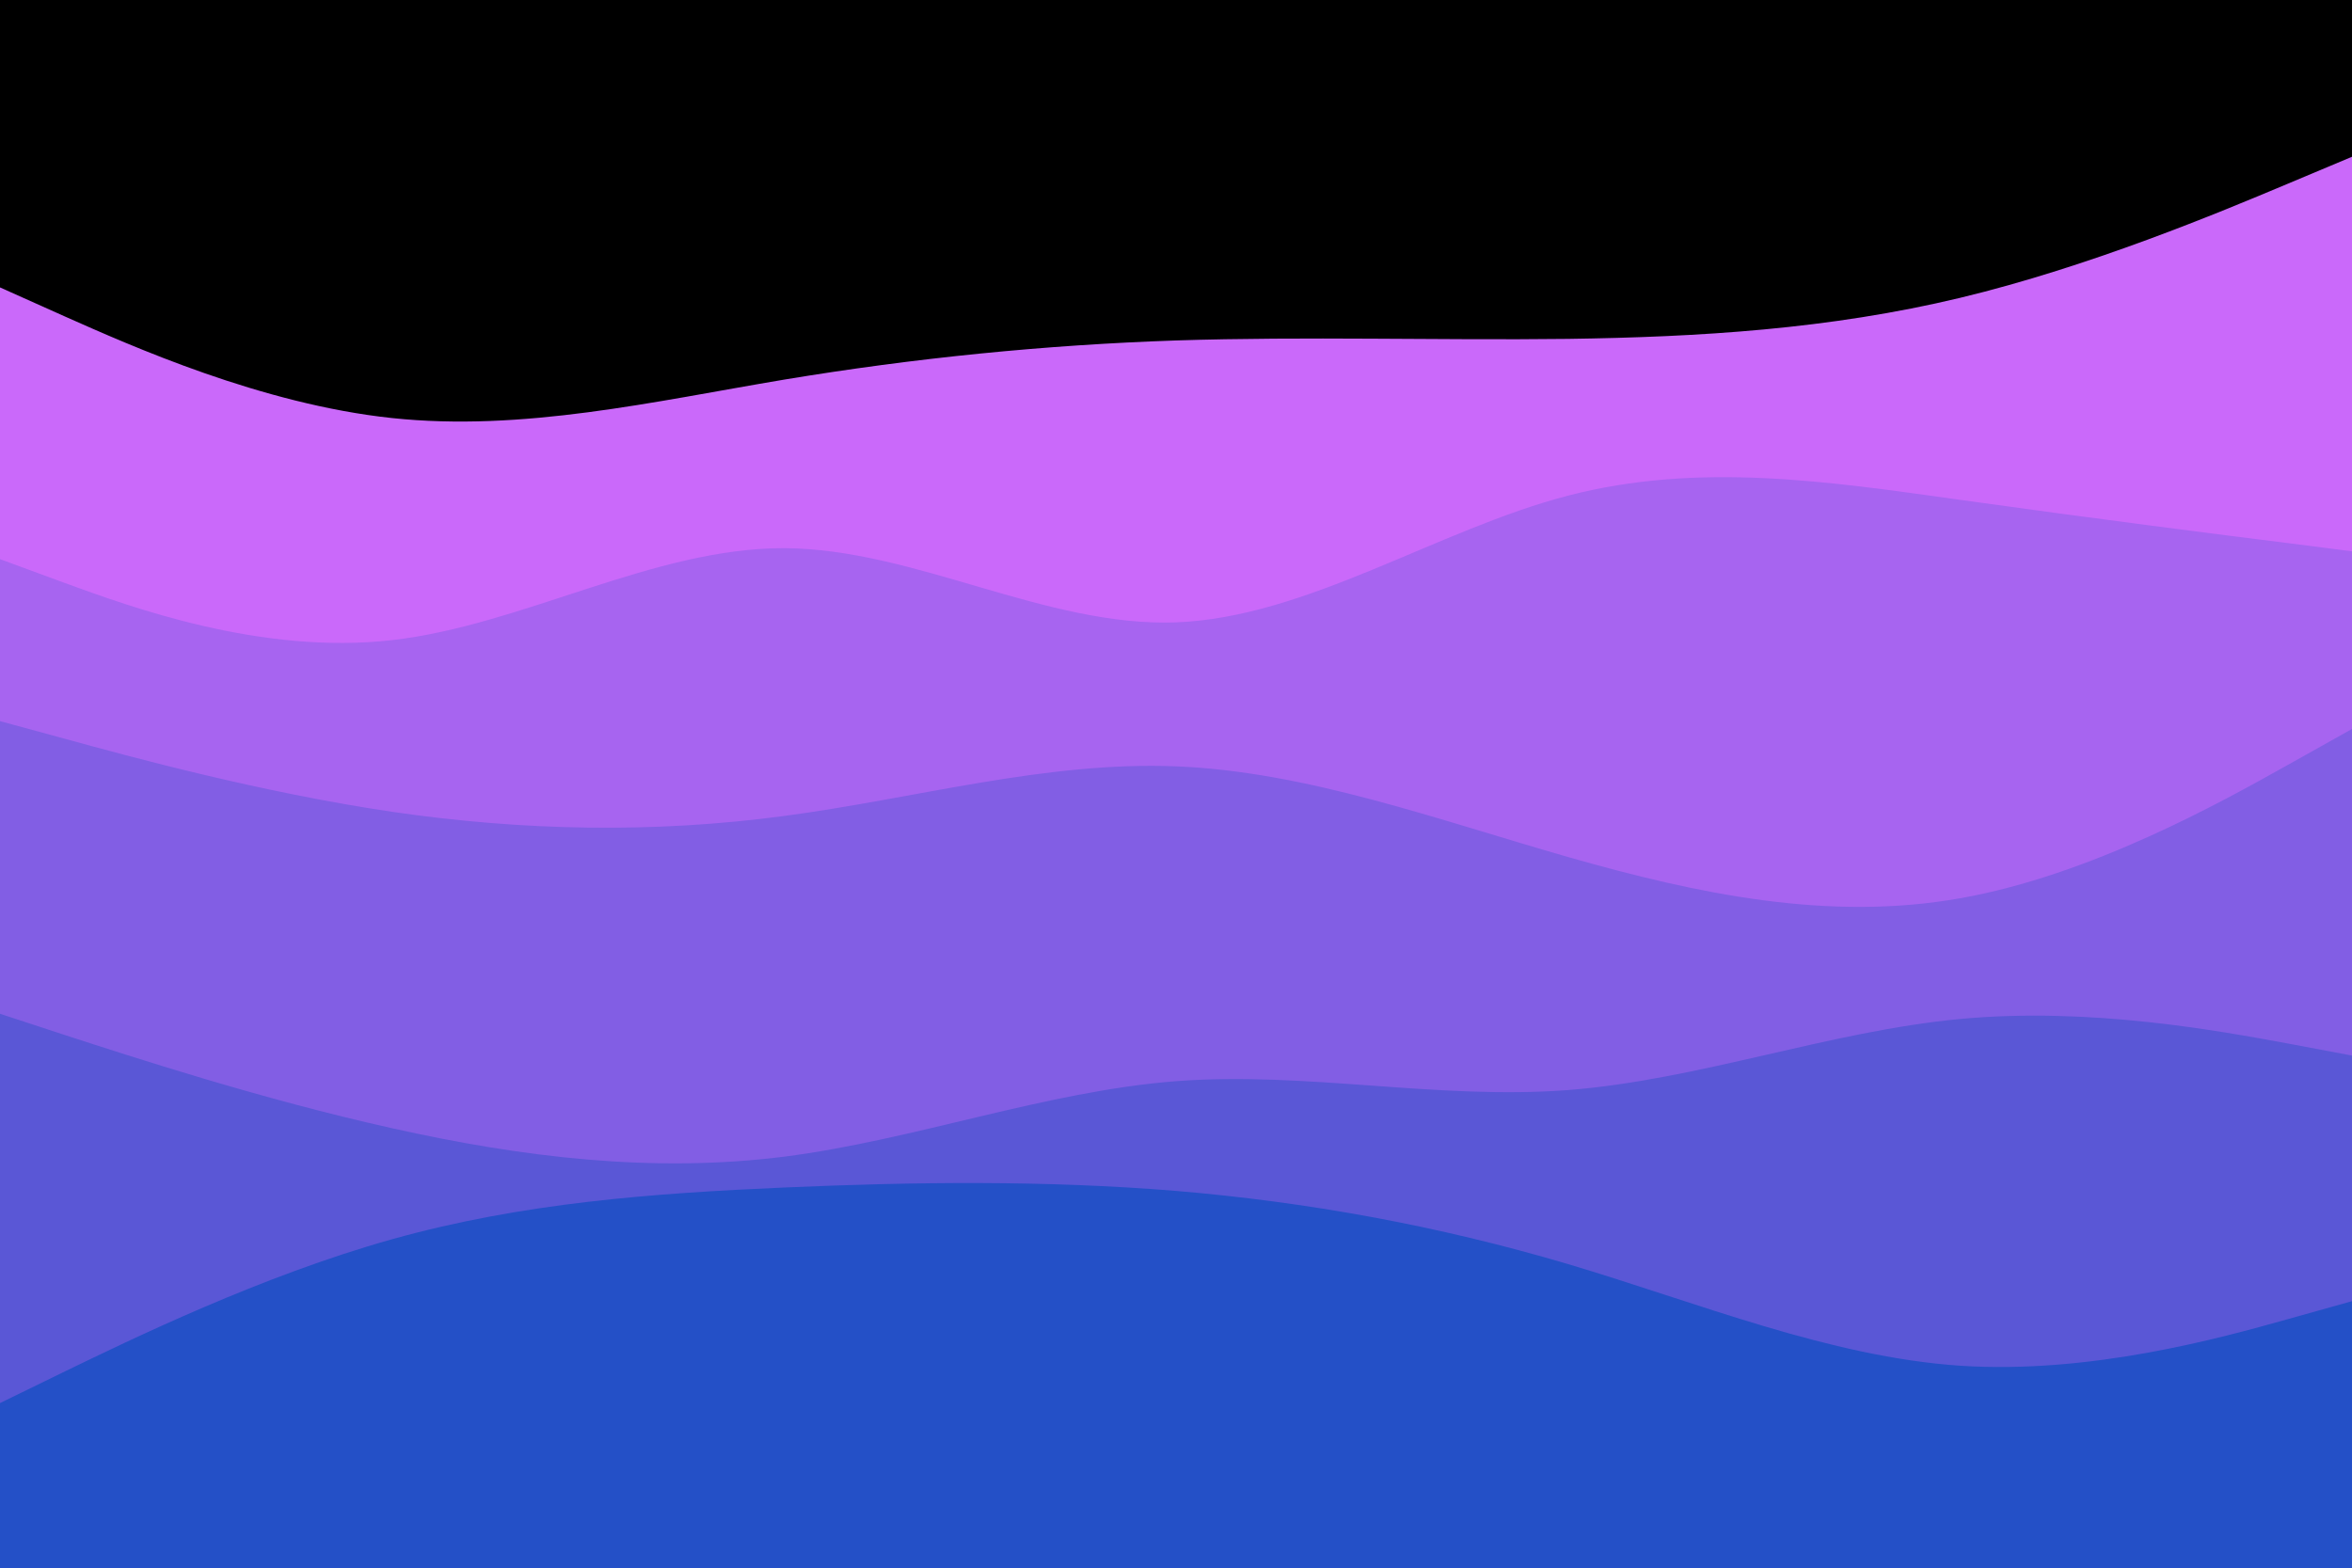
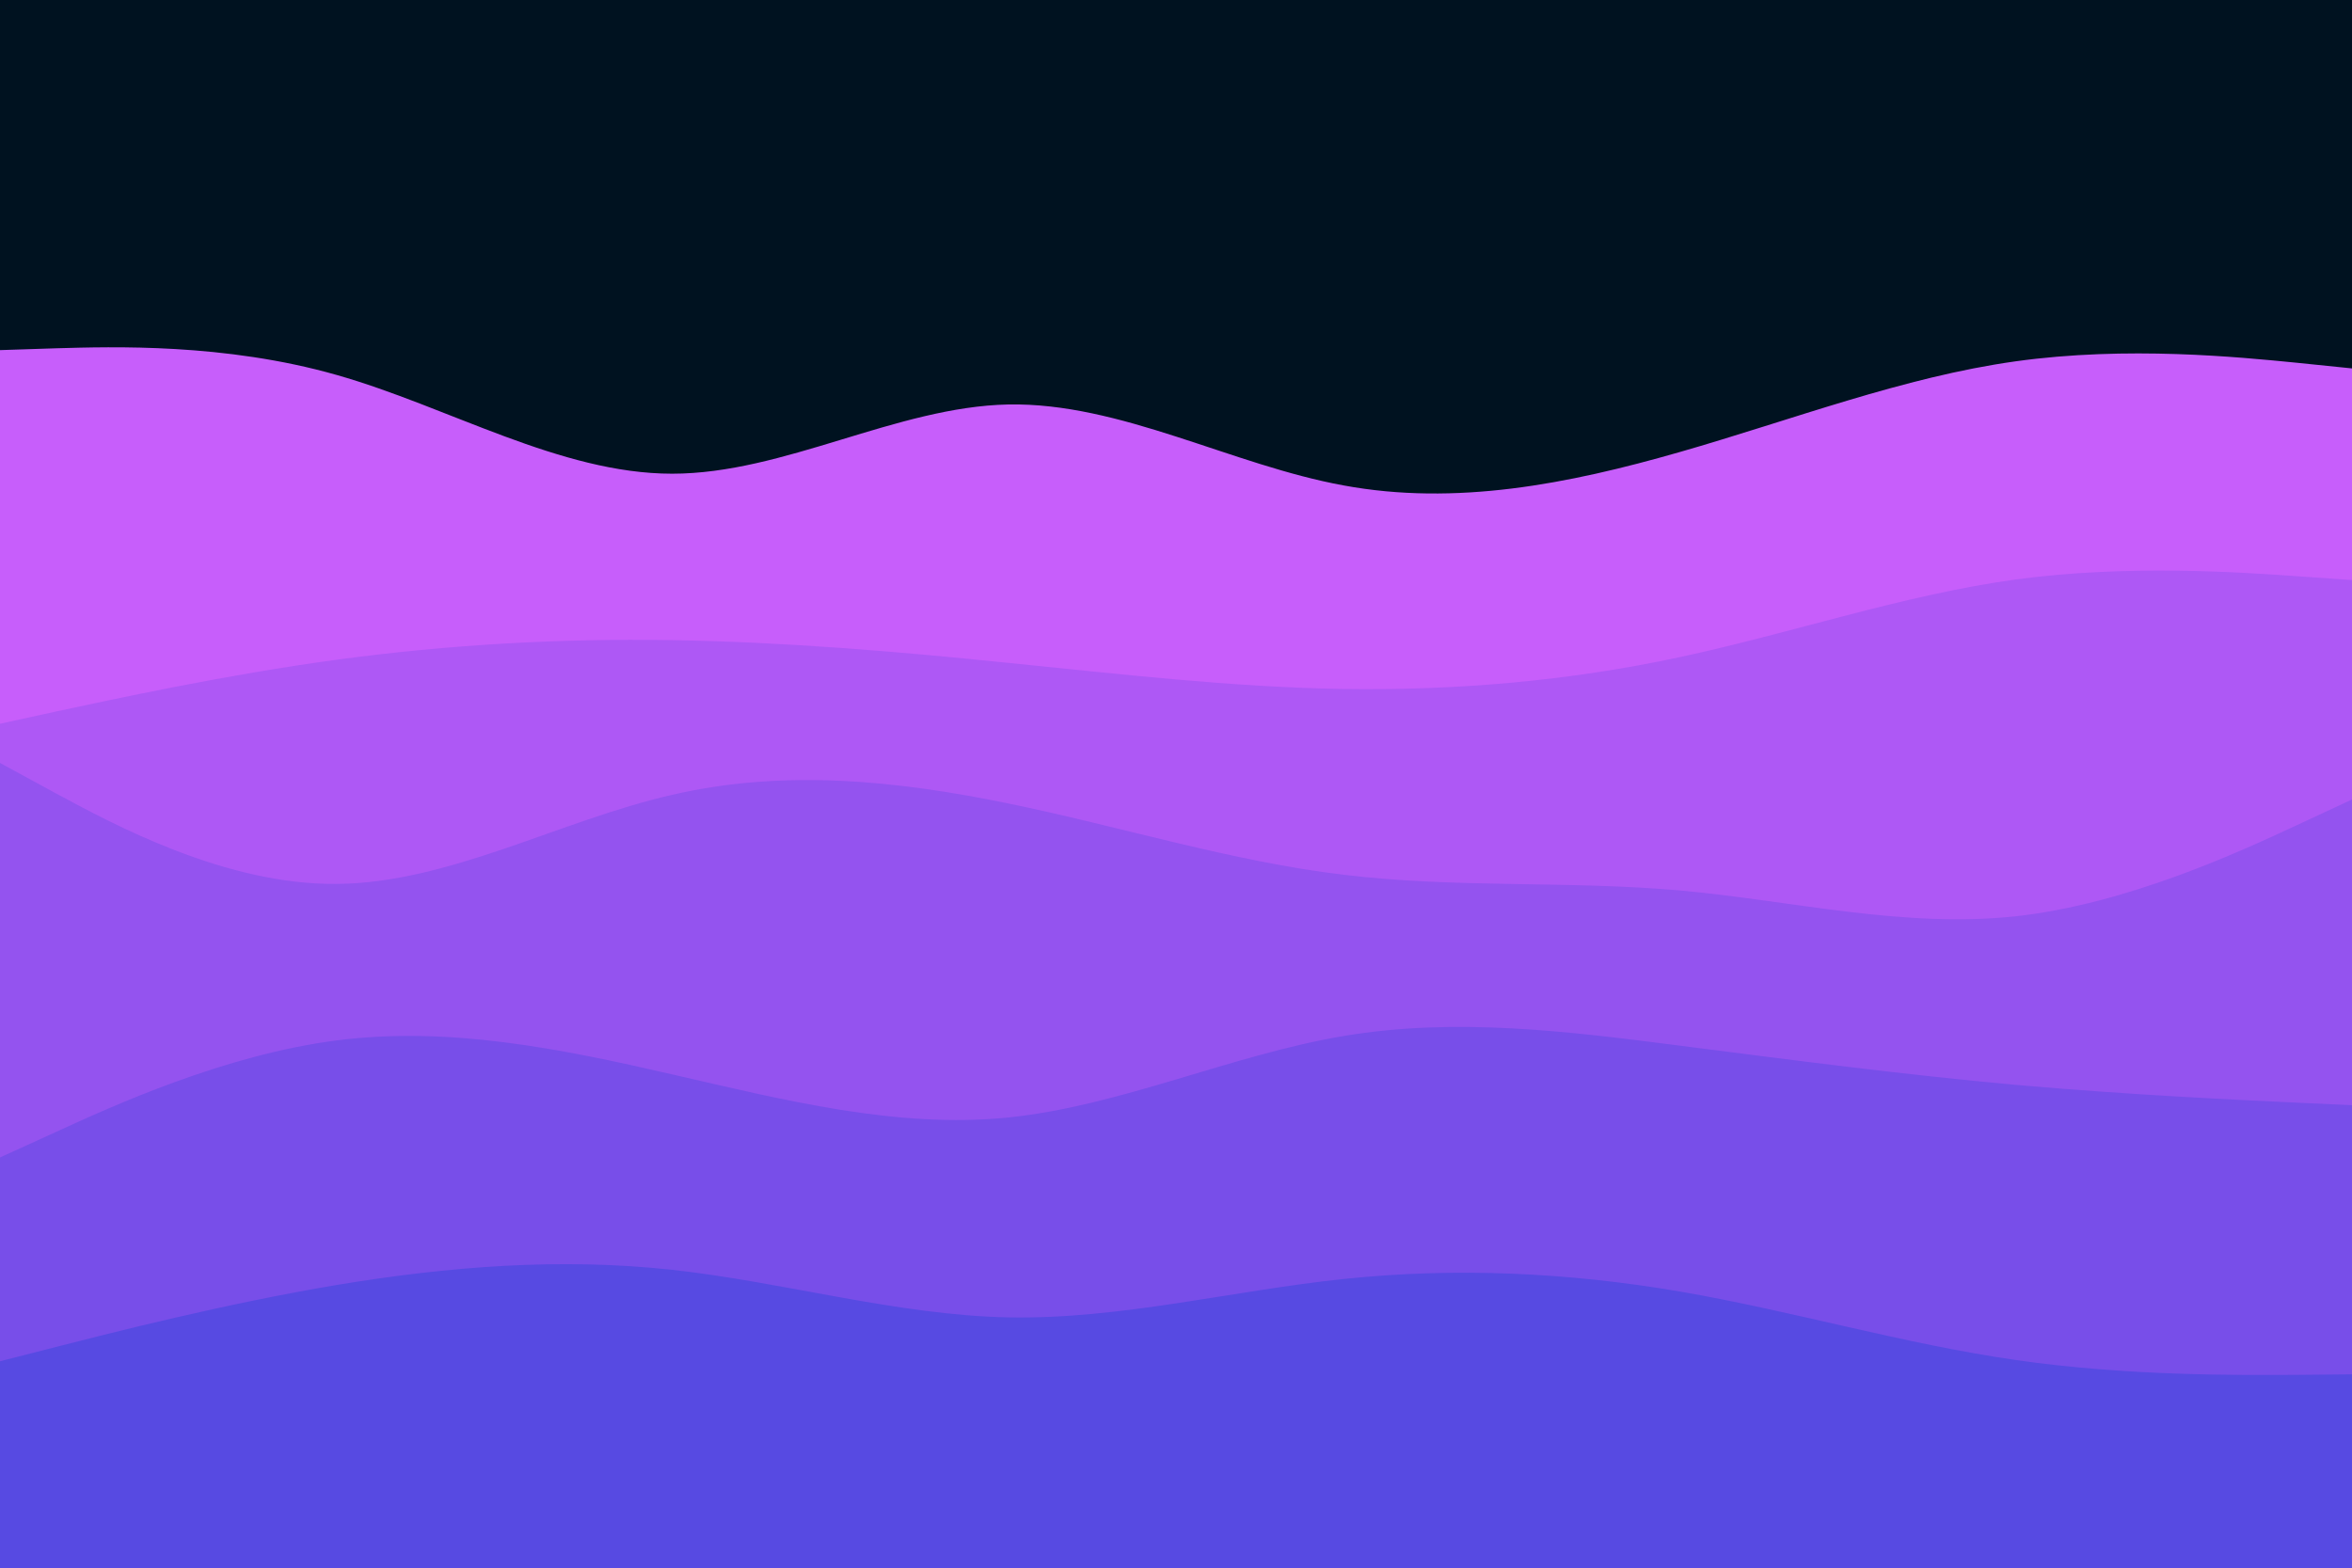
<svg xmlns="http://www.w3.org/2000/svg" id="visual" viewBox="0 0 900 600" width="900" height="600" version="1.1">
-   <rect x="0" y="0" width="900" height="600" fill="#000000" />
-   <path d="M0 110L25 121.2C50 132.3 100 154.7 150 160C200 165.3 250 153.7 300 145.3C350 137 400 132 450 130.3C500 128.7 550 130.3 600 129.7C650 129 700 126 750 114C800 102 850 81 875 70.5L900 60L900 601L875 601C850 601 800 601 750 601C700 601 650 601 600 601C550 601 500 601 450 601C400 601 350 601 300 601C250 601 200 601 150 601C100 601 50 601 25 601L0 601Z" fill="#ca69fa" />
-   <path d="M0 214L25 223.2C50 232.3 100 250.7 150 245C200 239.3 250 209.7 300 209.8C350 210 400 240 450 238.2C500 236.3 550 202.7 600 189.7C650 176.7 700 184.3 750 191.3C800 198.3 850 204.7 875 207.8L900 211L900 601L875 601C850 601 800 601 750 601C700 601 650 601 600 601C550 601 500 601 450 601C400 601 350 601 300 601C250 601 200 601 150 601C100 601 50 601 25 601L0 601Z" fill="#a764f0" />
-   <path d="M0 276L25 282.8C50 289.7 100 303.3 150 310.7C200 318 250 319 300 312.3C350 305.7 400 291.3 450 293.3C500 295.3 550 313.7 600 328C650 342.3 700 352.7 750 343.8C800 335 850 307 875 293L900 279L900 601L875 601C850 601 800 601 750 601C700 601 650 601 600 601C550 601 500 601 450 601C400 601 350 601 300 601C250 601 200 601 150 601C100 601 50 601 25 601L0 601Z" fill="#825ee4" />
-   <path d="M0 388L25 396.2C50 404.3 100 420.7 150 431.8C200 443 250 449 300 442.7C350 436.3 400 417.7 450 413.8C500 410 550 421 600 417.2C650 413.3 700 394.7 750 390C800 385.3 850 394.7 875 399.3L900 404L900 601L875 601C850 601 800 601 750 601C700 601 650 601 600 601C550 601 500 601 450 601C400 601 350 601 300 601C250 601 200 601 150 601C100 601 50 601 25 601L0 601Z" fill="#5a57d6" />
-   <path d="M0 537L25 524.8C50 512.7 100 488.3 150 474.3C200 460.3 250 456.7 300 454.5C350 452.3 400 451.7 450 455.8C500 460 550 469 600 483.8C650 498.7 700 519.3 750 522.7C800 526 850 512 875 505L900 498L900 601L875 601C850 601 800 601 750 601C700 601 650 601 600 601C550 601 500 601 450 601C400 601 350 601 300 601C250 601 200 601 150 601C100 601 50 601 25 601L0 601Z" fill="#2450c7" />
+   <rect x="0" y="0" width="900" height="600" fill="#001220" />
+   <path d="M0 134L21.5 133.3C43 132.7 86 131.3 128.8 143.5C171.7 155.7 214.3 181.3 257.2 181.3C300 181.3 343 155.7 385.8 154.8C428.7 154 471.3 178 514.2 185.8C557 193.7 600 185.3 642.8 173C685.7 160.7 728.3 144.3 771.2 138.3C814 132.3 857 136.7 878.5 138.8L900 141L900 601L878.5 601C857 601 814 601 771.2 601C728.3 601 685.7 601 642.8 601C600 601 557 601 514.2 601C471.3 601 428.7 601 385.8 601C343 601 300 601 257.2 601C214.3 601 171.7 601 128.8 601C86 601 43 601 21.5 601L0 601Z" fill="#c75efb" />
+   <path d="M0 277L21.5 272.3C43 267.7 86 258.3 128.8 252.5C171.7 246.7 214.3 244.3 257.2 245C300 245.7 343 249.3 385.8 253.7C428.7 258 471.3 263 514.2 263.7C557 264.3 600 260.7 642.8 251.5C685.7 242.3 728.3 227.7 771.2 221.8C814 216 857 219 878.5 220.5L900 222L900 601L878.5 601C857 601 814 601 771.2 601C728.3 601 685.7 601 642.8 601C600 601 557 601 514.2 601C471.3 601 428.7 601 385.8 601C343 601 300 601 257.2 601C214.3 601 171.7 601 128.8 601C86 601 43 601 21.5 601L0 601Z" fill="#ae58f5" />
+   <path d="M0 292L21.5 303.7C43 315.3 86 338.7 128.8 338.3C171.7 338 214.3 314 257.2 304.2C300 294.3 343 298.7 385.8 307.5C428.7 316.3 471.3 329.7 514.2 334.8C557 340 600 337 642.8 340.8C685.7 344.7 728.3 355.3 771.2 350.7C814 346 857 326 878.5 316L900 306L900 601L878.5 601C857 601 814 601 771.2 601C728.3 601 685.7 601 642.8 601C600 601 557 601 514.2 601C471.3 601 428.7 601 385.8 601C343 601 300 601 257.2 601C214.3 601 171.7 601 128.8 601C86 601 43 601 21.5 601L0 601Z" fill="#9453ef" />
+   <path d="M0 443L21.5 433.2C43 423.3 86 403.7 128.8 398.2C171.7 392.7 214.3 401.3 257.2 411.2C300 421 343 432 385.8 427.7C428.7 423.3 471.3 403.7 514.2 396.5C557 389.3 600 394.7 642.8 400.2C685.7 405.7 728.3 411.3 771.2 415.2C814 419 857 421 878.5 422L900 423L900 601L878.5 601C857 601 814 601 771.2 601C728.3 601 685.7 601 642.8 601C600 601 557 601 514.2 601C471.3 601 428.7 601 385.8 601C343 601 300 601 257.2 601C214.3 601 171.7 601 128.8 601C86 601 43 601 21.5 601L0 601Z" fill="#784ee9" />
+   <path d="M0 521L21.5 515.5C43 510 86 499 128.8 491.8C171.7 484.7 214.3 481.3 257.2 486C300 490.7 343 503.3 385.8 504.2C428.7 505 471.3 494 514.2 489.5C557 485 600 487 642.8 494.3C685.7 501.7 728.3 514.3 771.2 520.5C814 526.7 857 526.3 878.5 526.2L900 526L900 601L878.5 601C857 601 814 601 771.2 601C728.3 601 685.7 601 642.8 601C600 601 557 601 514.2 601C471.3 601 428.7 601 385.8 601C343 601 300 601 257.2 601C214.3 601 171.7 601 128.8 601C86 601 43 601 21.5 601L0 601Z" fill="#574ae2" />
</svg>
